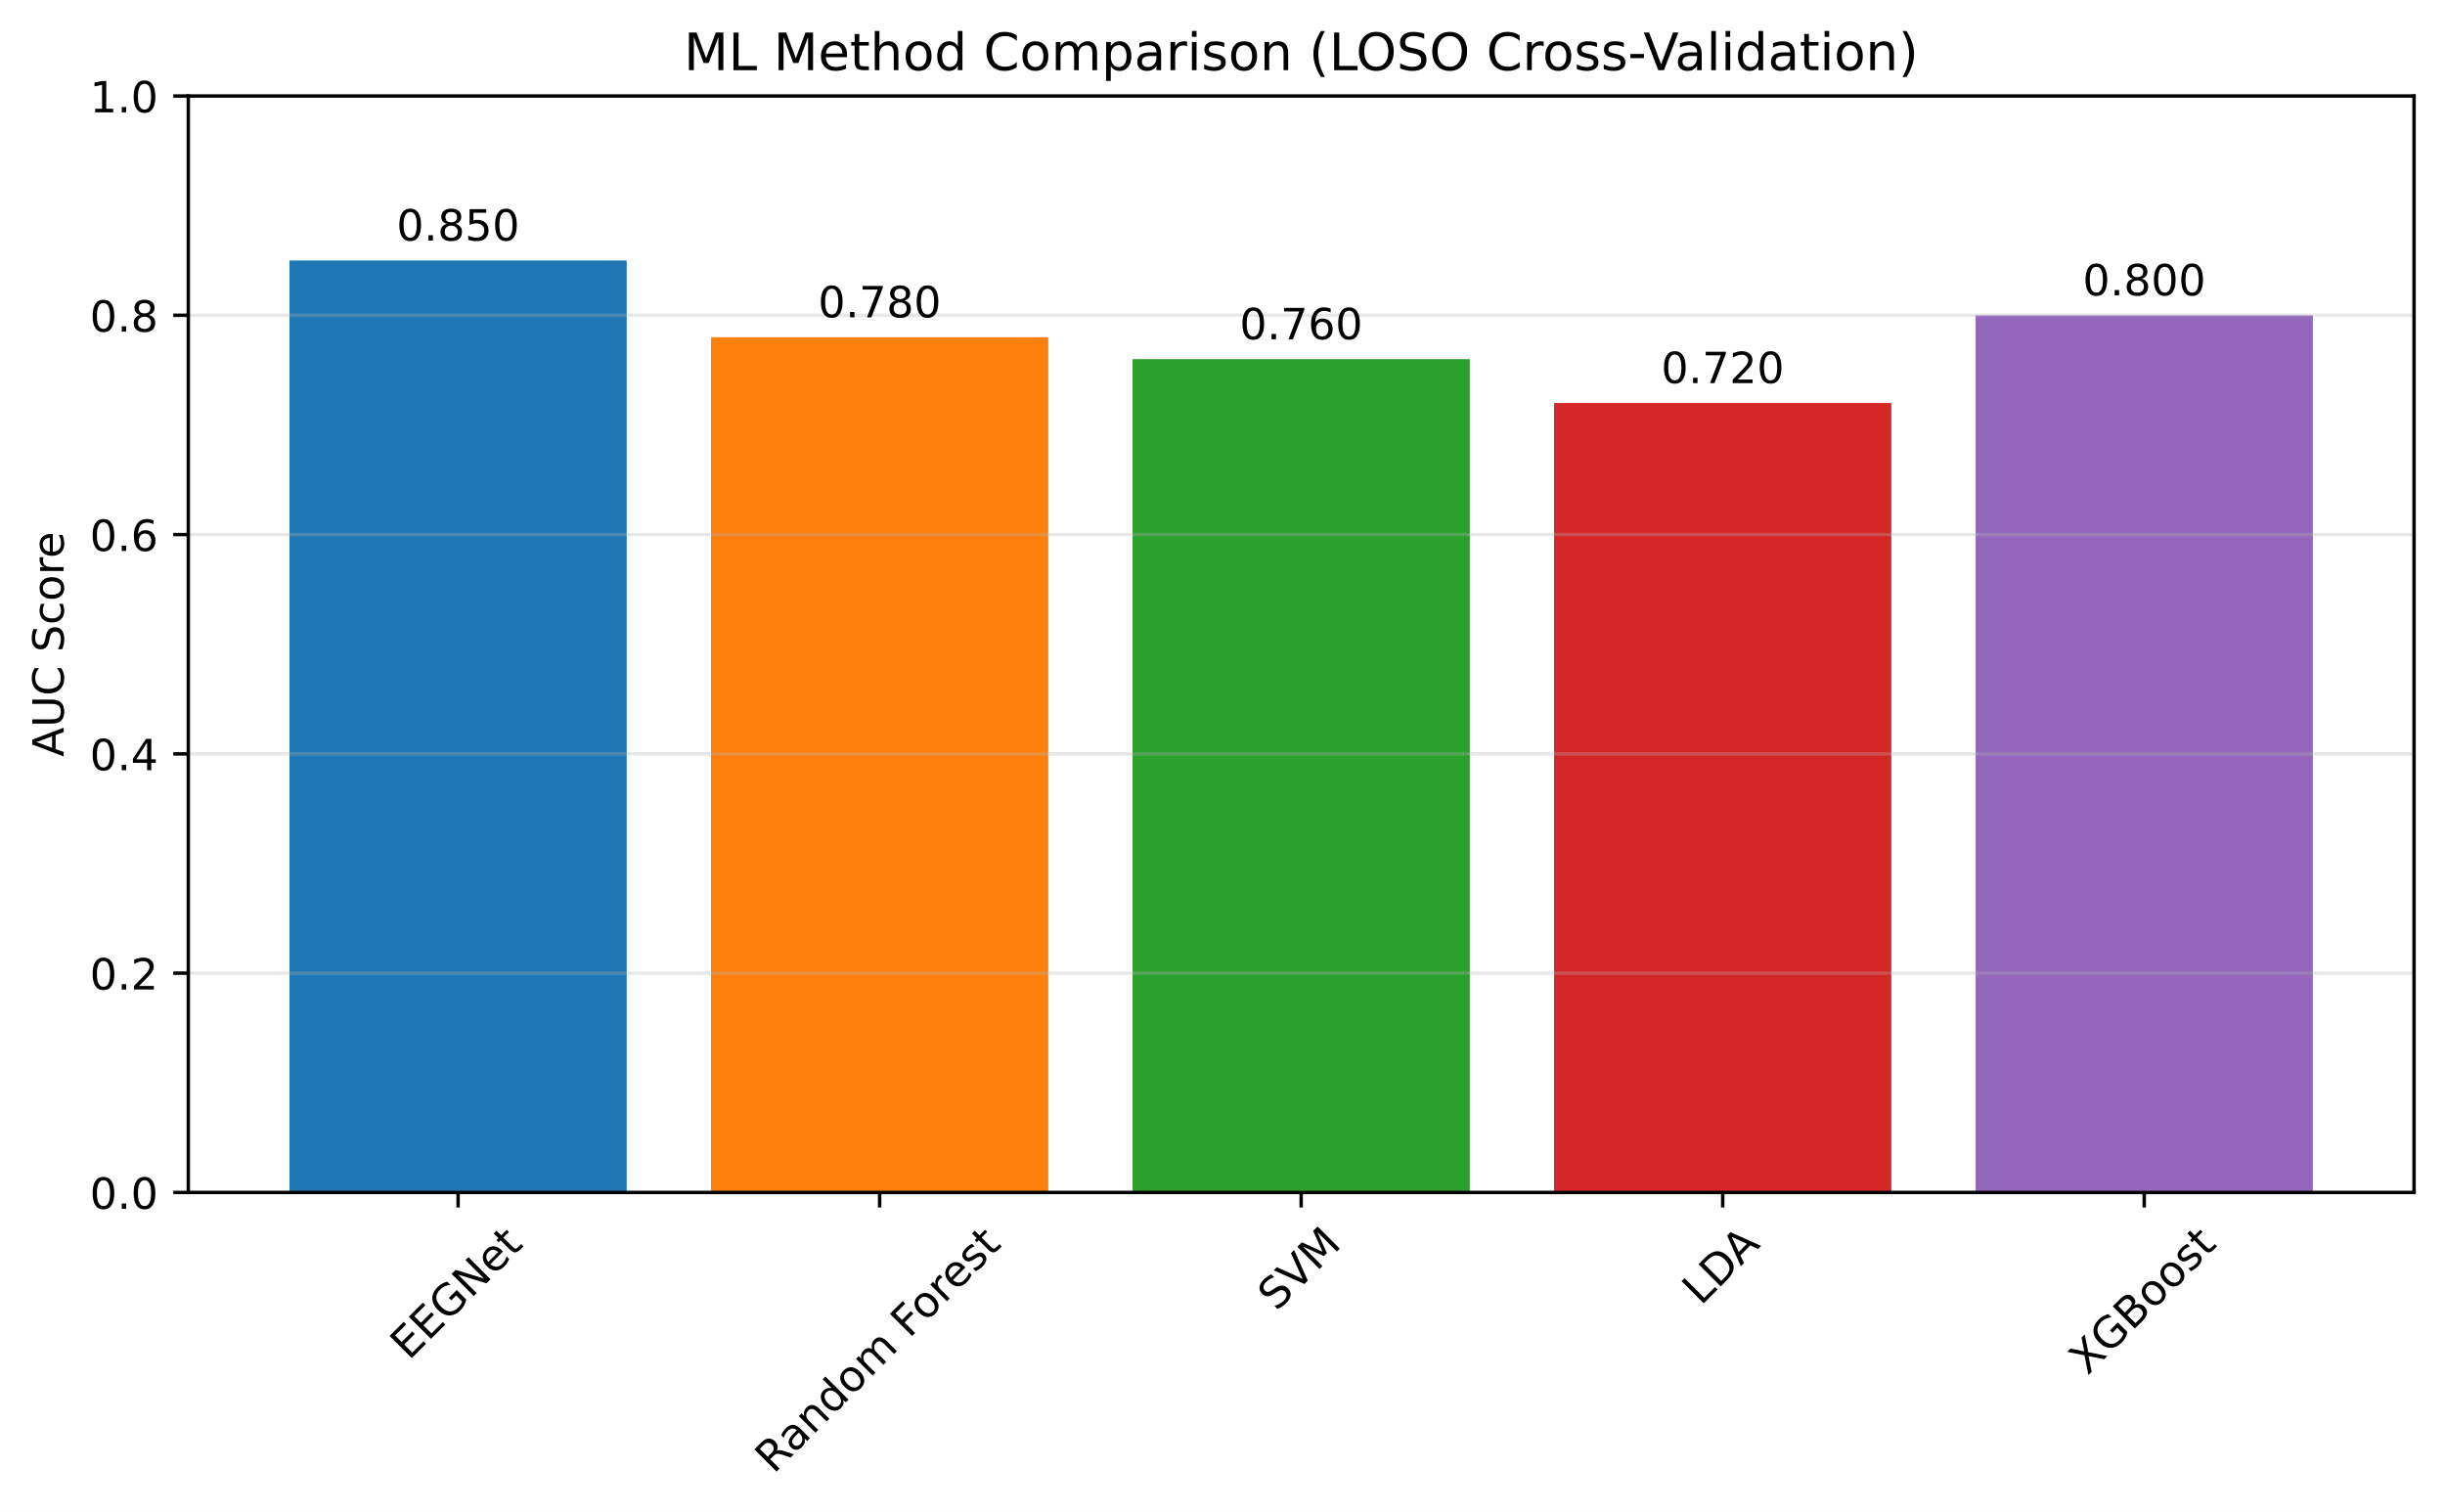
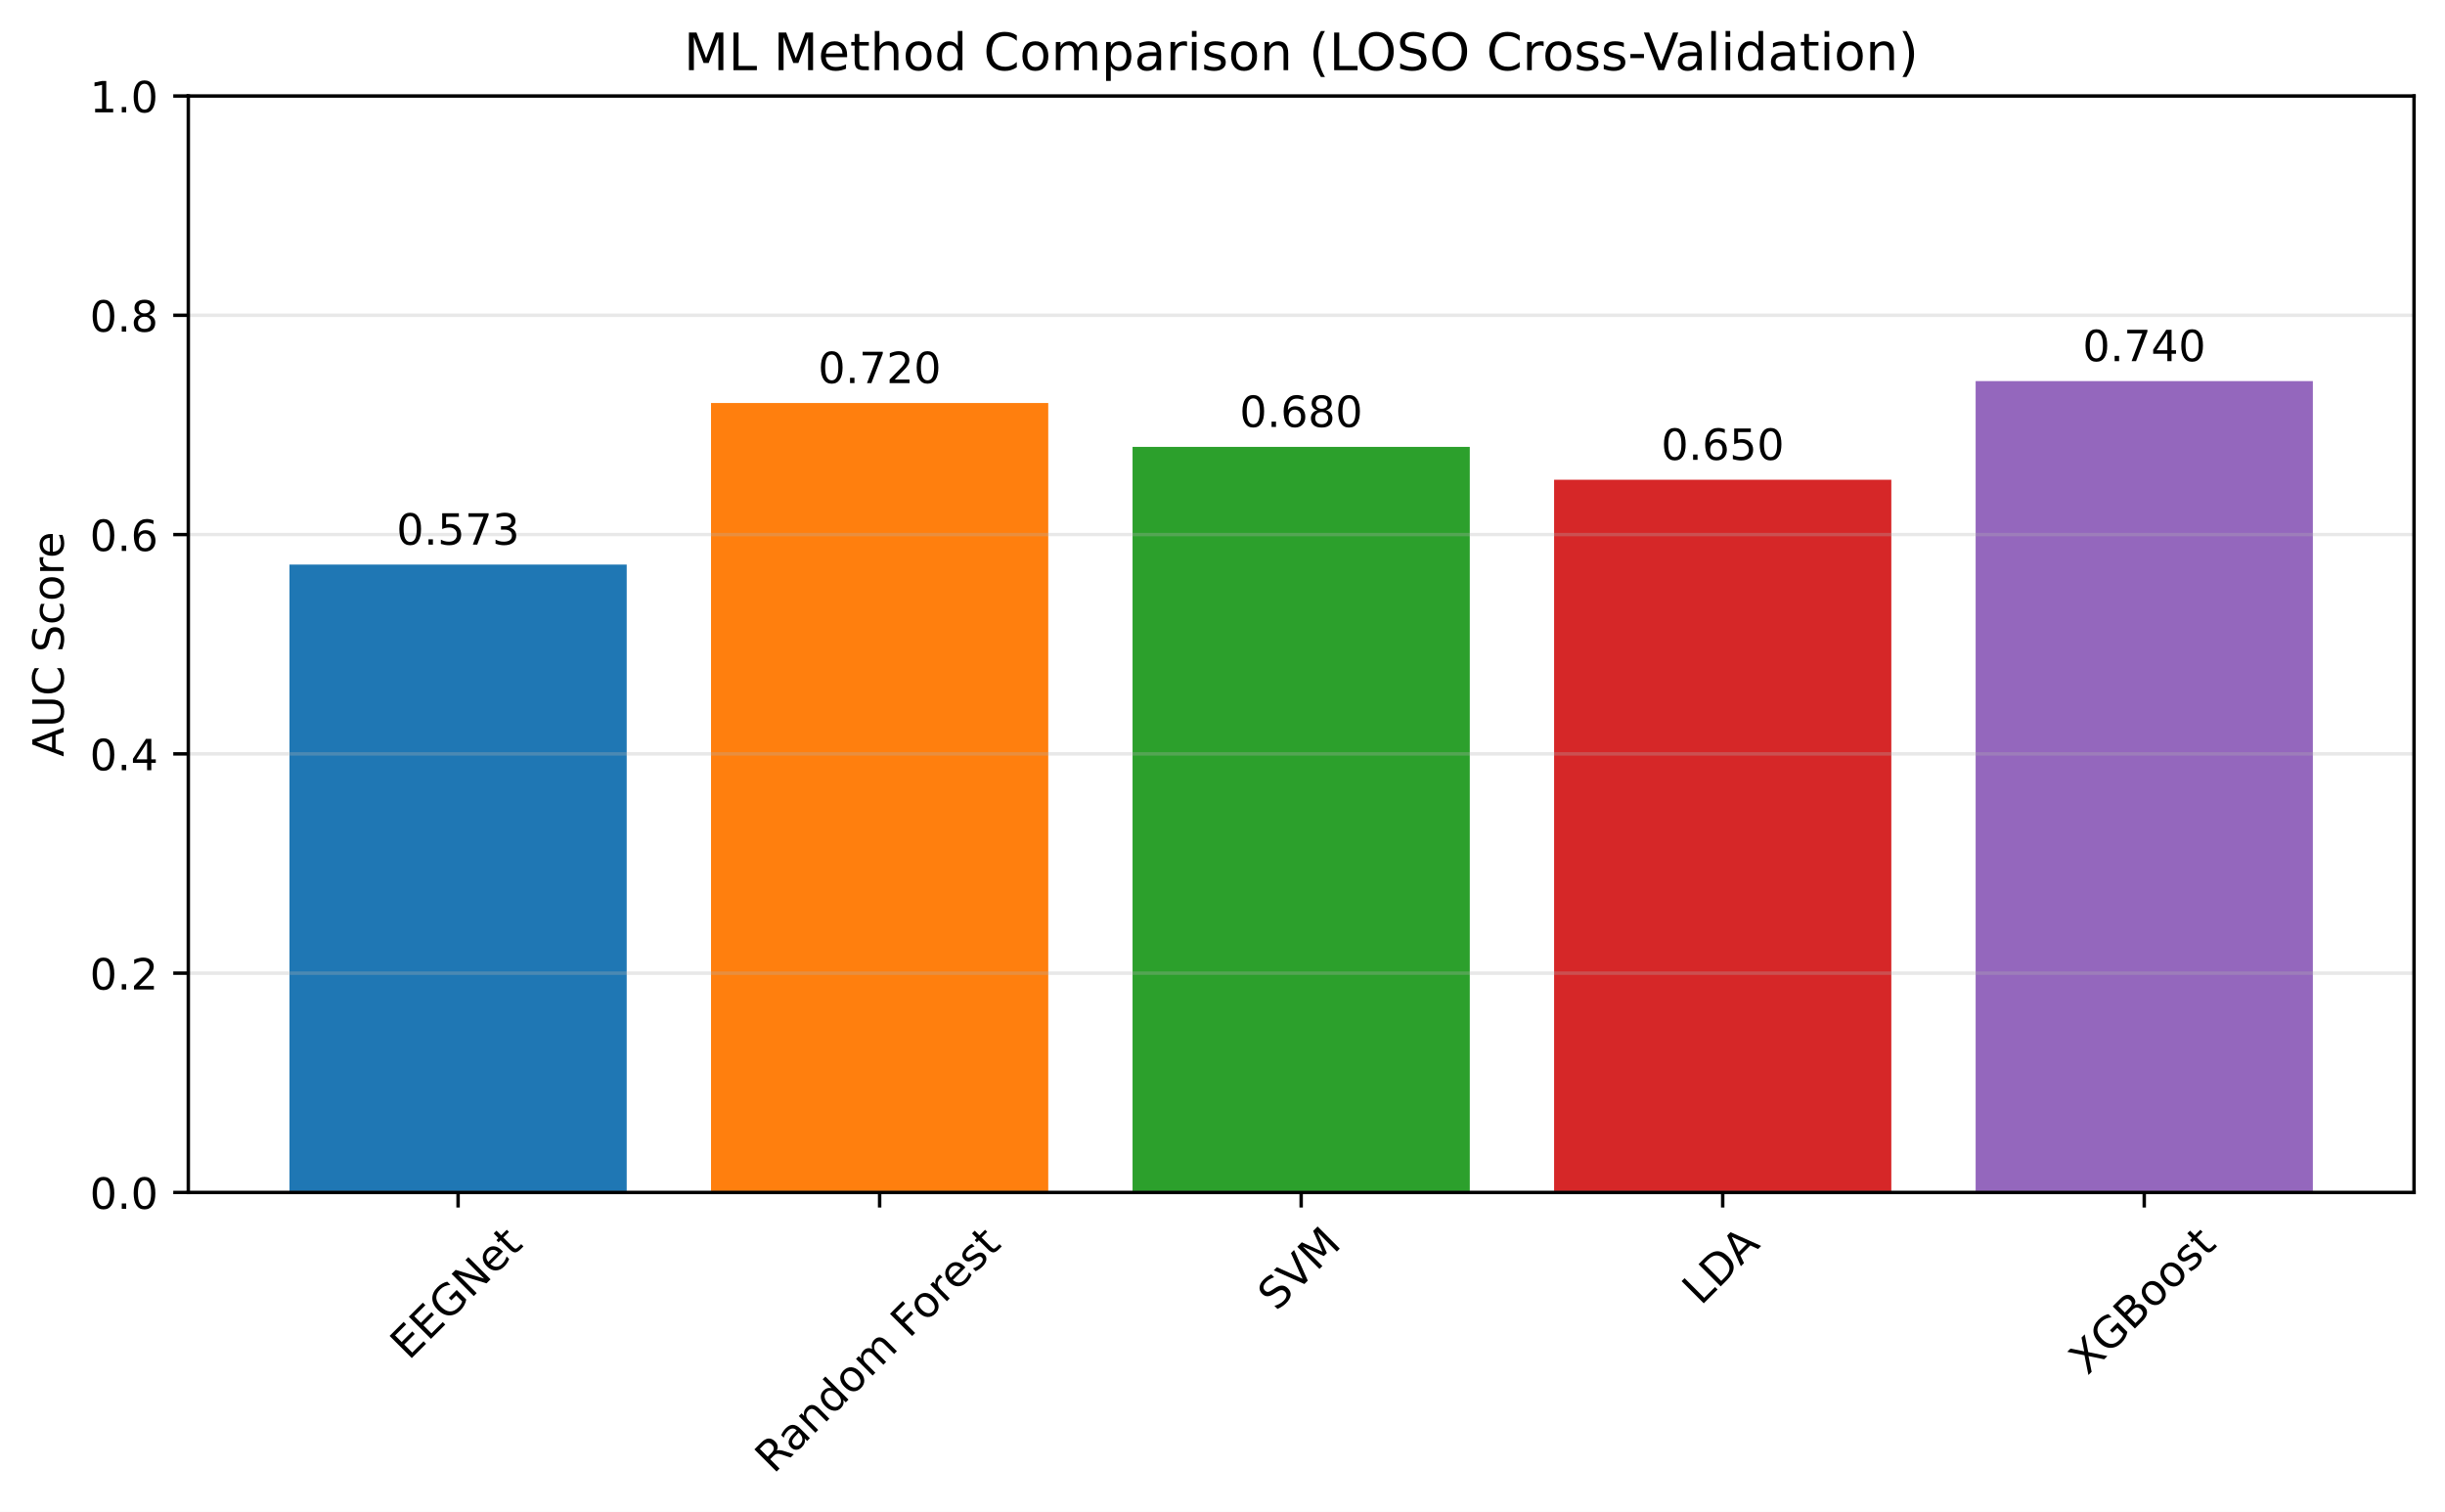
<svg xmlns="http://www.w3.org/2000/svg" xmlns:xlink="http://www.w3.org/1999/xlink" width="568.461pt" height="351.498pt" viewBox="0 0 568.461 351.498" version="1.1">
  <defs>
    <style type="text/css">*{stroke-linejoin: round; stroke-linecap: butt}</style>
  </defs>
  <g id="figure_1">
    <g id="patch_1">
      <path d="M 0 351.498  L 568.461 351.498  L 568.461 0  L 0 0  z " style="fill: #ffffff" />
    </g>
    <g id="axes_1">
      <g id="patch_2">
        <path d="M 43.781 277.244  L 561.261 277.244  L 561.261 22.318  L 43.781 22.318  z " style="fill: #ffffff" />
      </g>
      <g id="patch_3">
-         <path d="M 67.303 277.244  L 145.709 277.244  L 145.709 60.557  L 67.303 60.557  z " clip-path="url(#p7e9775c32f)" style="fill: #1f77b4" />
+         <path d="M 67.303 277.244  L 145.709 277.244  L 145.709 131.257  L 67.303 131.257  z " clip-path="url(#peb3ab417ba)" style="fill: #1f77b4" />
      </g>
      <g id="patch_4">
-         <path d="M 165.311 277.244  L 243.717 277.244  L 243.717 78.402  L 165.311 78.402  z " clip-path="url(#p7e9775c32f)" style="fill: #ff7f0e" />
+         <path d="M 165.311 277.244  L 243.717 277.244  L 243.717 93.697  L 165.311 93.697  z " clip-path="url(#peb3ab417ba)" style="fill: #ff7f0e" />
      </g>
      <g id="patch_5">
-         <path d="M 263.318 277.244  L 341.724 277.244  L 341.724 83.5  L 263.318 83.5  z " clip-path="url(#p7e9775c32f)" style="fill: #2ca02c" />
+         <path d="M 263.318 277.244  L 341.724 277.244  L 341.724 103.894  L 263.318 103.894  z " clip-path="url(#peb3ab417ba)" style="fill: #2ca02c" />
      </g>
      <g id="patch_6">
-         <path d="M 361.326 277.244  L 439.732 277.244  L 439.732 93.697  L 361.326 93.697  z " clip-path="url(#p7e9775c32f)" style="fill: #d62728" />
+         <path d="M 361.326 277.244  L 439.732 277.244  L 439.732 111.542  L 361.326 111.542  z " clip-path="url(#peb3ab417ba)" style="fill: #d62728" />
      </g>
      <g id="patch_7">
-         <path d="M 459.333 277.244  L 537.739 277.244  L 537.739 73.303  L 459.333 73.303  z " clip-path="url(#p7e9775c32f)" style="fill: #9467bd" />
+         <path d="M 459.333 277.244  L 537.739 277.244  L 537.739 88.599  L 459.333 88.599  z " clip-path="url(#peb3ab417ba)" style="fill: #9467bd" />
      </g>
      <g id="matplotlib.axis_1">
        <g id="xtick_1">
          <g id="line2d_1">
            <defs>
-               <path id="m9a5a3163fc" d="M 0 0  L 0 3.5  " style="stroke: #000000; stroke-width: 0.8" />
+               <path id="m165cc522bc" d="M 0 0  L 0 3.5  " style="stroke: #000000; stroke-width: 0.8" />
            </defs>
            <g>
-               <use xlink:href="#m9a5a3163fc" x="106.506" y="277.244" style="stroke: #000000; stroke-width: 0.8" />
+               <use xlink:href="#m165cc522bc" x="106.506" y="277.244" style="stroke: #000000; stroke-width: 0.8" />
            </g>
          </g>
          <g id="text_1">
            <g transform="translate(95.04323 316.4451) rotate(-45) scale(0.1 -0.1)">
              <defs>
                <path id="DejaVuSans-45" d="M 628 4666  L 3578 4666  L 3578 4134  L 1259 4134  L 1259 2753  L 3481 2753  L 3481 2222  L 1259 2222  L 1259 531  L 3634 531  L 3634 0  L 628 0  L 628 4666  z " transform="scale(0.015625)" />
                <path id="DejaVuSans-47" d="M 3809 666  L 3809 1919  L 2778 1919  L 2778 2438  L 4434 2438  L 4434 434  Q 4069 175 3628 42  Q 3188 -91 2688 -91  Q 1594 -91 976 548  Q 359 1188 359 2328  Q 359 3472 976 4111  Q 1594 4750 2688 4750  Q 3144 4750 3555 4637  Q 3966 4525 4313 4306  L 4313 3634  Q 3963 3931 3569 4081  Q 3175 4231 2741 4231  Q 1884 4231 1454 3753  Q 1025 3275 1025 2328  Q 1025 1384 1454 906  Q 1884 428 2741 428  Q 3075 428 3337 486  Q 3600 544 3809 666  z " transform="scale(0.015625)" />
                <path id="DejaVuSans-4e" d="M 628 4666  L 1478 4666  L 3547 763  L 3547 4666  L 4159 4666  L 4159 0  L 3309 0  L 1241 3903  L 1241 0  L 628 0  L 628 4666  z " transform="scale(0.015625)" />
                <path id="DejaVuSans-65" d="M 3597 1894  L 3597 1613  L 953 1613  Q 991 1019 1311 708  Q 1631 397 2203 397  Q 2534 397 2845 478  Q 3156 559 3463 722  L 3463 178  Q 3153 47 2828 -22  Q 2503 -91 2169 -91  Q 1331 -91 842 396  Q 353 884 353 1716  Q 353 2575 817 3079  Q 1281 3584 2069 3584  Q 2775 3584 3186 3129  Q 3597 2675 3597 1894  z M 3022 2063  Q 3016 2534 2758 2815  Q 2500 3097 2075 3097  Q 1594 3097 1305 2825  Q 1016 2553 972 2059  L 3022 2063  z " transform="scale(0.015625)" />
                <path id="DejaVuSans-74" d="M 1172 4494  L 1172 3500  L 2356 3500  L 2356 3053  L 1172 3053  L 1172 1153  Q 1172 725 1289 603  Q 1406 481 1766 481  L 2356 481  L 2356 0  L 1766 0  Q 1100 0 847 248  Q 594 497 594 1153  L 594 3053  L 172 3053  L 172 3500  L 594 3500  L 594 4494  L 1172 4494  z " transform="scale(0.015625)" />
              </defs>
              <use xlink:href="#DejaVuSans-45" />
              <use xlink:href="#DejaVuSans-45" transform="translate(63.18359 0)" />
              <use xlink:href="#DejaVuSans-47" transform="translate(126.3672 0)" />
              <use xlink:href="#DejaVuSans-4e" transform="translate(203.8574 0)" />
              <use xlink:href="#DejaVuSans-65" transform="translate(278.6621 0)" />
              <use xlink:href="#DejaVuSans-74" transform="translate(340.1855 0)" />
            </g>
          </g>
        </g>
        <g id="xtick_2">
          <g id="line2d_2">
            <g>
-               <use xlink:href="#m9a5a3163fc" x="204.514" y="277.244" style="stroke: #000000; stroke-width: 0.8" />
+               <use xlink:href="#m165cc522bc" x="204.514" y="277.244" style="stroke: #000000; stroke-width: 0.8" />
            </g>
          </g>
          <g id="text_2">
            <g transform="translate(179.8594 342.8279) rotate(-45) scale(0.1 -0.1)">
              <defs>
                <path id="DejaVuSans-52" d="M 2841 2188  Q 3044 2119 3236 1894  Q 3428 1669 3622 1275  L 4263 0  L 3584 0  L 2988 1197  Q 2756 1666 2539 1819  Q 2322 1972 1947 1972  L 1259 1972  L 1259 0  L 628 0  L 628 4666  L 2053 4666  Q 2853 4666 3247 4331  Q 3641 3997 3641 3322  Q 3641 2881 3436 2590  Q 3231 2300 2841 2188  z M 1259 4147  L 1259 2491  L 2053 2491  Q 2509 2491 2742 2702  Q 2975 2913 2975 3322  Q 2975 3731 2742 3939  Q 2509 4147 2053 4147  L 1259 4147  z " transform="scale(0.015625)" />
                <path id="DejaVuSans-61" d="M 2194 1759  Q 1497 1759 1228 1600  Q 959 1441 959 1056  Q 959 750 1161 570  Q 1363 391 1709 391  Q 2188 391 2477 730  Q 2766 1069 2766 1631  L 2766 1759  L 2194 1759  z M 3341 1997  L 3341 0  L 2766 0  L 2766 531  Q 2569 213 2275 61  Q 1981 -91 1556 -91  Q 1019 -91 701 211  Q 384 513 384 1019  Q 384 1609 779 1909  Q 1175 2209 1959 2209  L 2766 2209  L 2766 2266  Q 2766 2663 2505 2880  Q 2244 3097 1772 3097  Q 1472 3097 1187 3025  Q 903 2953 641 2809  L 641 3341  Q 956 3463 1253 3523  Q 1550 3584 1831 3584  Q 2591 3584 2966 3190  Q 3341 2797 3341 1997  z " transform="scale(0.015625)" />
                <path id="DejaVuSans-6e" d="M 3513 2113  L 3513 0  L 2938 0  L 2938 2094  Q 2938 2591 2744 2837  Q 2550 3084 2163 3084  Q 1697 3084 1428 2787  Q 1159 2491 1159 1978  L 1159 0  L 581 0  L 581 3500  L 1159 3500  L 1159 2956  Q 1366 3272 1645 3428  Q 1925 3584 2291 3584  Q 2894 3584 3203 3211  Q 3513 2838 3513 2113  z " transform="scale(0.015625)" />
                <path id="DejaVuSans-64" d="M 2906 2969  L 2906 4863  L 3481 4863  L 3481 0  L 2906 0  L 2906 525  Q 2725 213 2448 61  Q 2172 -91 1784 -91  Q 1150 -91 751 415  Q 353 922 353 1747  Q 353 2572 751 3078  Q 1150 3584 1784 3584  Q 2172 3584 2448 3432  Q 2725 3281 2906 2969  z M 947 1747  Q 947 1113 1208 752  Q 1469 391 1925 391  Q 2381 391 2643 752  Q 2906 1113 2906 1747  Q 2906 2381 2643 2742  Q 2381 3103 1925 3103  Q 1469 3103 1208 2742  Q 947 2381 947 1747  z " transform="scale(0.015625)" />
                <path id="DejaVuSans-6f" d="M 1959 3097  Q 1497 3097 1228 2736  Q 959 2375 959 1747  Q 959 1119 1226 758  Q 1494 397 1959 397  Q 2419 397 2687 759  Q 2956 1122 2956 1747  Q 2956 2369 2687 2733  Q 2419 3097 1959 3097  z M 1959 3584  Q 2709 3584 3137 3096  Q 3566 2609 3566 1747  Q 3566 888 3137 398  Q 2709 -91 1959 -91  Q 1206 -91 779 398  Q 353 888 353 1747  Q 353 2609 779 3096  Q 1206 3584 1959 3584  z " transform="scale(0.015625)" />
                <path id="DejaVuSans-6d" d="M 3328 2828  Q 3544 3216 3844 3400  Q 4144 3584 4550 3584  Q 5097 3584 5394 3201  Q 5691 2819 5691 2113  L 5691 0  L 5113 0  L 5113 2094  Q 5113 2597 4934 2840  Q 4756 3084 4391 3084  Q 3944 3084 3684 2787  Q 3425 2491 3425 1978  L 3425 0  L 2847 0  L 2847 2094  Q 2847 2600 2669 2842  Q 2491 3084 2119 3084  Q 1678 3084 1418 2786  Q 1159 2488 1159 1978  L 1159 0  L 581 0  L 581 3500  L 1159 3500  L 1159 2956  Q 1356 3278 1631 3431  Q 1906 3584 2284 3584  Q 2666 3584 2933 3390  Q 3200 3197 3328 2828  z " transform="scale(0.015625)" />
                <path id="DejaVuSans-20" transform="scale(0.015625)" />
                <path id="DejaVuSans-46" d="M 628 4666  L 3309 4666  L 3309 4134  L 1259 4134  L 1259 2759  L 3109 2759  L 3109 2228  L 1259 2228  L 1259 0  L 628 0  L 628 4666  z " transform="scale(0.015625)" />
                <path id="DejaVuSans-72" d="M 2631 2963  Q 2534 3019 2420 3045  Q 2306 3072 2169 3072  Q 1681 3072 1420 2755  Q 1159 2438 1159 1844  L 1159 0  L 581 0  L 581 3500  L 1159 3500  L 1159 2956  Q 1341 3275 1631 3429  Q 1922 3584 2338 3584  Q 2397 3584 2469 3576  Q 2541 3569 2628 3553  L 2631 2963  z " transform="scale(0.015625)" />
                <path id="DejaVuSans-73" d="M 2834 3397  L 2834 2853  Q 2591 2978 2328 3040  Q 2066 3103 1784 3103  Q 1356 3103 1142 2972  Q 928 2841 928 2578  Q 928 2378 1081 2264  Q 1234 2150 1697 2047  L 1894 2003  Q 2506 1872 2764 1633  Q 3022 1394 3022 966  Q 3022 478 2636 193  Q 2250 -91 1575 -91  Q 1294 -91 989 -36  Q 684 19 347 128  L 347 722  Q 666 556 975 473  Q 1284 391 1588 391  Q 1994 391 2212 530  Q 2431 669 2431 922  Q 2431 1156 2273 1281  Q 2116 1406 1581 1522  L 1381 1569  Q 847 1681 609 1914  Q 372 2147 372 2553  Q 372 3047 722 3315  Q 1072 3584 1716 3584  Q 2034 3584 2315 3537  Q 2597 3491 2834 3397  z " transform="scale(0.015625)" />
              </defs>
              <use xlink:href="#DejaVuSans-52" />
              <use xlink:href="#DejaVuSans-61" transform="translate(67.23242 0)" />
              <use xlink:href="#DejaVuSans-6e" transform="translate(128.5117 0)" />
              <use xlink:href="#DejaVuSans-64" transform="translate(191.8906 0)" />
              <use xlink:href="#DejaVuSans-6f" transform="translate(255.3672 0)" />
              <use xlink:href="#DejaVuSans-6d" transform="translate(316.5488 0)" />
              <use xlink:href="#DejaVuSans-20" transform="translate(413.9609 0)" />
              <use xlink:href="#DejaVuSans-46" transform="translate(445.748 0)" />
              <use xlink:href="#DejaVuSans-6f" transform="translate(499.6426 0)" />
              <use xlink:href="#DejaVuSans-72" transform="translate(560.8242 0)" />
              <use xlink:href="#DejaVuSans-65" transform="translate(599.6875 0)" />
              <use xlink:href="#DejaVuSans-73" transform="translate(661.2109 0)" />
              <use xlink:href="#DejaVuSans-74" transform="translate(713.3105 0)" />
            </g>
          </g>
        </g>
        <g id="xtick_3">
          <g id="line2d_3">
            <g>
-               <use xlink:href="#m9a5a3163fc" x="302.521" y="277.244" style="stroke: #000000; stroke-width: 0.8" />
+               <use xlink:href="#m165cc522bc" x="302.521" y="277.244" style="stroke: #000000; stroke-width: 0.8" />
            </g>
          </g>
          <g id="text_3">
            <g transform="translate(296.7589 305.0441) rotate(-45) scale(0.1 -0.1)">
              <defs>
                <path id="DejaVuSans-53" d="M 3425 4513  L 3425 3897  Q 3066 4069 2747 4153  Q 2428 4238 2131 4238  Q 1616 4238 1336 4038  Q 1056 3838 1056 3469  Q 1056 3159 1242 3001  Q 1428 2844 1947 2747  L 2328 2669  Q 3034 2534 3370 2195  Q 3706 1856 3706 1288  Q 3706 609 3251 259  Q 2797 -91 1919 -91  Q 1588 -91 1214 -16  Q 841 59 441 206  L 441 856  Q 825 641 1194 531  Q 1563 422 1919 422  Q 2459 422 2753 634  Q 3047 847 3047 1241  Q 3047 1584 2836 1778  Q 2625 1972 2144 2069  L 1759 2144  Q 1053 2284 737 2584  Q 422 2884 422 3419  Q 422 4038 858 4394  Q 1294 4750 2059 4750  Q 2388 4750 2728 4690  Q 3069 4631 3425 4513  z " transform="scale(0.015625)" />
                <path id="DejaVuSans-56" d="M 1831 0  L 50 4666  L 709 4666  L 2188 738  L 3669 4666  L 4325 4666  L 2547 0  L 1831 0  z " transform="scale(0.015625)" />
                <path id="DejaVuSans-4d" d="M 628 4666  L 1569 4666  L 2759 1491  L 3956 4666  L 4897 4666  L 4897 0  L 4281 0  L 4281 4097  L 3078 897  L 2444 897  L 1241 4097  L 1241 0  L 628 0  L 628 4666  z " transform="scale(0.015625)" />
              </defs>
              <use xlink:href="#DejaVuSans-53" />
              <use xlink:href="#DejaVuSans-56" transform="translate(63.47656 0)" />
              <use xlink:href="#DejaVuSans-4d" transform="translate(131.8848 0)" />
            </g>
          </g>
        </g>
        <g id="xtick_4">
          <g id="line2d_4">
            <g>
-               <use xlink:href="#m9a5a3163fc" x="400.529" y="277.244" style="stroke: #000000; stroke-width: 0.8" />
+               <use xlink:href="#m165cc522bc" x="400.529" y="277.244" style="stroke: #000000; stroke-width: 0.8" />
            </g>
          </g>
          <g id="text_4">
            <g transform="translate(395.431 303.715) rotate(-45) scale(0.1 -0.1)">
              <defs>
                <path id="DejaVuSans-4c" d="M 628 4666  L 1259 4666  L 1259 531  L 3531 531  L 3531 0  L 628 0  L 628 4666  z " transform="scale(0.015625)" />
                <path id="DejaVuSans-44" d="M 1259 4147  L 1259 519  L 2022 519  Q 2988 519 3436 956  Q 3884 1394 3884 2338  Q 3884 3275 3436 3711  Q 2988 4147 2022 4147  L 1259 4147  z M 628 4666  L 1925 4666  Q 3281 4666 3915 4102  Q 4550 3538 4550 2338  Q 4550 1131 3912 565  Q 3275 0 1925 0  L 628 0  L 628 4666  z " transform="scale(0.015625)" />
                <path id="DejaVuSans-41" d="M 2188 4044  L 1331 1722  L 3047 1722  L 2188 4044  z M 1831 4666  L 2547 4666  L 4325 0  L 3669 0  L 3244 1197  L 1141 1197  L 716 0  L 50 0  L 1831 4666  z " transform="scale(0.015625)" />
              </defs>
              <use xlink:href="#DejaVuSans-4c" />
              <use xlink:href="#DejaVuSans-44" transform="translate(55.71289 0)" />
              <use xlink:href="#DejaVuSans-41" transform="translate(130.9648 0)" />
            </g>
          </g>
        </g>
        <g id="xtick_5">
          <g id="line2d_5">
            <g>
-               <use xlink:href="#m9a5a3163fc" x="498.536" y="277.244" style="stroke: #000000; stroke-width: 0.8" />
+               <use xlink:href="#m165cc522bc" x="498.536" y="277.244" style="stroke: #000000; stroke-width: 0.8" />
            </g>
          </g>
          <g id="text_5">
            <g transform="translate(485.3461 319.9) rotate(-45) scale(0.1 -0.1)">
              <defs>
                <path id="DejaVuSans-58" d="M 403 4666  L 1081 4666  L 2241 2931  L 3406 4666  L 4084 4666  L 2584 2425  L 4184 0  L 3506 0  L 2194 1984  L 872 0  L 191 0  L 1856 2491  L 403 4666  z " transform="scale(0.015625)" />
                <path id="DejaVuSans-42" d="M 1259 2228  L 1259 519  L 2272 519  Q 2781 519 3026 730  Q 3272 941 3272 1375  Q 3272 1813 3026 2020  Q 2781 2228 2272 2228  L 1259 2228  z M 1259 4147  L 1259 2741  L 2194 2741  Q 2656 2741 2882 2914  Q 3109 3088 3109 3444  Q 3109 3797 2882 3972  Q 2656 4147 2194 4147  L 1259 4147  z M 628 4666  L 2241 4666  Q 2963 4666 3353 4366  Q 3744 4066 3744 3513  Q 3744 3084 3544 2831  Q 3344 2578 2956 2516  Q 3422 2416 3680 2098  Q 3938 1781 3938 1306  Q 3938 681 3513 340  Q 3088 0 2303 0  L 628 0  L 628 4666  z " transform="scale(0.015625)" />
              </defs>
              <use xlink:href="#DejaVuSans-58" />
              <use xlink:href="#DejaVuSans-47" transform="translate(68.50586 0)" />
              <use xlink:href="#DejaVuSans-42" transform="translate(145.9961 0)" />
              <use xlink:href="#DejaVuSans-6f" transform="translate(214.5996 0)" />
              <use xlink:href="#DejaVuSans-6f" transform="translate(275.7812 0)" />
              <use xlink:href="#DejaVuSans-73" transform="translate(336.9629 0)" />
              <use xlink:href="#DejaVuSans-74" transform="translate(389.0625 0)" />
            </g>
          </g>
        </g>
      </g>
      <g id="matplotlib.axis_2">
        <g id="ytick_1">
          <g id="line2d_6">
-             <path d="M 43.781 277.244  L 561.261 277.244  " clip-path="url(#p7e9775c32f)" style="fill: none; stroke: #b0b0b0; stroke-opacity: 0.3; stroke-width: 0.8; stroke-linecap: square" />
+             <path d="M 43.781 277.244  L 561.261 277.244  " clip-path="url(#peb3ab417ba)" style="fill: none; stroke: #b0b0b0; stroke-opacity: 0.3; stroke-width: 0.8; stroke-linecap: square" />
          </g>
          <g id="line2d_7">
            <defs>
-               <path id="mf007da0ee7" d="M 0 0  L -3.5 0  " style="stroke: #000000; stroke-width: 0.8" />
+               <path id="mc48f71a32a" d="M 0 0  L -3.5 0  " style="stroke: #000000; stroke-width: 0.8" />
            </defs>
            <g>
-               <use xlink:href="#mf007da0ee7" x="43.781" y="277.244" style="stroke: #000000; stroke-width: 0.8" />
+               <use xlink:href="#mc48f71a32a" x="43.781" y="277.244" style="stroke: #000000; stroke-width: 0.8" />
            </g>
          </g>
          <g id="text_6">
            <g transform="translate(20.87813 281.0434) scale(0.1 -0.1)">
              <defs>
                <path id="DejaVuSans-30" d="M 2034 4250  Q 1547 4250 1301 3770  Q 1056 3291 1056 2328  Q 1056 1369 1301 889  Q 1547 409 2034 409  Q 2525 409 2770 889  Q 3016 1369 3016 2328  Q 3016 3291 2770 3770  Q 2525 4250 2034 4250  z M 2034 4750  Q 2819 4750 3233 4129  Q 3647 3509 3647 2328  Q 3647 1150 3233 529  Q 2819 -91 2034 -91  Q 1250 -91 836 529  Q 422 1150 422 2328  Q 422 3509 836 4129  Q 1250 4750 2034 4750  z " transform="scale(0.015625)" />
                <path id="DejaVuSans-2e" d="M 684 794  L 1344 794  L 1344 0  L 684 0  L 684 794  z " transform="scale(0.015625)" />
              </defs>
              <use xlink:href="#DejaVuSans-30" />
              <use xlink:href="#DejaVuSans-2e" transform="translate(63.62305 0)" />
              <use xlink:href="#DejaVuSans-30" transform="translate(95.41016 0)" />
            </g>
          </g>
        </g>
        <g id="ytick_2">
          <g id="line2d_8">
-             <path d="M 43.781 226.259  L 561.261 226.259  " clip-path="url(#p7e9775c32f)" style="fill: none; stroke: #b0b0b0; stroke-opacity: 0.3; stroke-width: 0.8; stroke-linecap: square" />
+             <path d="M 43.781 226.259  L 561.261 226.259  " clip-path="url(#peb3ab417ba)" style="fill: none; stroke: #b0b0b0; stroke-opacity: 0.3; stroke-width: 0.8; stroke-linecap: square" />
          </g>
          <g id="line2d_9">
            <g>
-               <use xlink:href="#mf007da0ee7" x="43.781" y="226.259" style="stroke: #000000; stroke-width: 0.8" />
+               <use xlink:href="#mc48f71a32a" x="43.781" y="226.259" style="stroke: #000000; stroke-width: 0.8" />
            </g>
          </g>
          <g id="text_7">
            <g transform="translate(20.87813 230.0582) scale(0.1 -0.1)">
              <defs>
                <path id="DejaVuSans-32" d="M 1228 531  L 3431 531  L 3431 0  L 469 0  L 469 531  Q 828 903 1448 1529  Q 2069 2156 2228 2338  Q 2531 2678 2651 2914  Q 2772 3150 2772 3378  Q 2772 3750 2511 3984  Q 2250 4219 1831 4219  Q 1534 4219 1204 4116  Q 875 4013 500 3803  L 500 4441  Q 881 4594 1212 4672  Q 1544 4750 1819 4750  Q 2544 4750 2975 4387  Q 3406 4025 3406 3419  Q 3406 3131 3298 2873  Q 3191 2616 2906 2266  Q 2828 2175 2409 1742  Q 1991 1309 1228 531  z " transform="scale(0.015625)" />
              </defs>
              <use xlink:href="#DejaVuSans-30" />
              <use xlink:href="#DejaVuSans-2e" transform="translate(63.62305 0)" />
              <use xlink:href="#DejaVuSans-32" transform="translate(95.41016 0)" />
            </g>
          </g>
        </g>
        <g id="ytick_3">
          <g id="line2d_10">
-             <path d="M 43.781 175.274  L 561.261 175.274  " clip-path="url(#p7e9775c32f)" style="fill: none; stroke: #b0b0b0; stroke-opacity: 0.3; stroke-width: 0.8; stroke-linecap: square" />
+             <path d="M 43.781 175.274  L 561.261 175.274  " clip-path="url(#peb3ab417ba)" style="fill: none; stroke: #b0b0b0; stroke-opacity: 0.3; stroke-width: 0.8; stroke-linecap: square" />
          </g>
          <g id="line2d_11">
            <g>
-               <use xlink:href="#mf007da0ee7" x="43.781" y="175.274" style="stroke: #000000; stroke-width: 0.8" />
+               <use xlink:href="#mc48f71a32a" x="43.781" y="175.274" style="stroke: #000000; stroke-width: 0.8" />
            </g>
          </g>
          <g id="text_8">
            <g transform="translate(20.87813 179.0729) scale(0.1 -0.1)">
              <defs>
                <path id="DejaVuSans-34" d="M 2419 4116  L 825 1625  L 2419 1625  L 2419 4116  z M 2253 4666  L 3047 4666  L 3047 1625  L 3713 1625  L 3713 1100  L 3047 1100  L 3047 0  L 2419 0  L 2419 1100  L 313 1100  L 313 1709  L 2253 4666  z " transform="scale(0.015625)" />
              </defs>
              <use xlink:href="#DejaVuSans-30" />
              <use xlink:href="#DejaVuSans-2e" transform="translate(63.62305 0)" />
              <use xlink:href="#DejaVuSans-34" transform="translate(95.41016 0)" />
            </g>
          </g>
        </g>
        <g id="ytick_4">
          <g id="line2d_12">
-             <path d="M 43.781 124.289  L 561.261 124.289  " clip-path="url(#p7e9775c32f)" style="fill: none; stroke: #b0b0b0; stroke-opacity: 0.3; stroke-width: 0.8; stroke-linecap: square" />
+             <path d="M 43.781 124.289  L 561.261 124.289  " clip-path="url(#peb3ab417ba)" style="fill: none; stroke: #b0b0b0; stroke-opacity: 0.3; stroke-width: 0.8; stroke-linecap: square" />
          </g>
          <g id="line2d_13">
            <g>
-               <use xlink:href="#mf007da0ee7" x="43.781" y="124.289" style="stroke: #000000; stroke-width: 0.8" />
+               <use xlink:href="#mc48f71a32a" x="43.781" y="124.289" style="stroke: #000000; stroke-width: 0.8" />
            </g>
          </g>
          <g id="text_9">
            <g transform="translate(20.87813 128.0877) scale(0.1 -0.1)">
              <defs>
                <path id="DejaVuSans-36" d="M 2113 2584  Q 1688 2584 1439 2293  Q 1191 2003 1191 1497  Q 1191 994 1439 701  Q 1688 409 2113 409  Q 2538 409 2786 701  Q 3034 994 3034 1497  Q 3034 2003 2786 2293  Q 2538 2584 2113 2584  z M 3366 4563  L 3366 3988  Q 3128 4100 2886 4159  Q 2644 4219 2406 4219  Q 1781 4219 1451 3797  Q 1122 3375 1075 2522  Q 1259 2794 1537 2939  Q 1816 3084 2150 3084  Q 2853 3084 3261 2657  Q 3669 2231 3669 1497  Q 3669 778 3244 343  Q 2819 -91 2113 -91  Q 1303 -91 875 529  Q 447 1150 447 2328  Q 447 3434 972 4092  Q 1497 4750 2381 4750  Q 2619 4750 2861 4703  Q 3103 4656 3366 4563  z " transform="scale(0.015625)" />
              </defs>
              <use xlink:href="#DejaVuSans-30" />
              <use xlink:href="#DejaVuSans-2e" transform="translate(63.62305 0)" />
              <use xlink:href="#DejaVuSans-36" transform="translate(95.41016 0)" />
            </g>
          </g>
        </g>
        <g id="ytick_5">
          <g id="line2d_14">
-             <path d="M 43.781 73.303  L 561.261 73.303  " clip-path="url(#p7e9775c32f)" style="fill: none; stroke: #b0b0b0; stroke-opacity: 0.3; stroke-width: 0.8; stroke-linecap: square" />
+             <path d="M 43.781 73.303  L 561.261 73.303  " clip-path="url(#peb3ab417ba)" style="fill: none; stroke: #b0b0b0; stroke-opacity: 0.3; stroke-width: 0.8; stroke-linecap: square" />
          </g>
          <g id="line2d_15">
            <g>
-               <use xlink:href="#mf007da0ee7" x="43.781" y="73.303" style="stroke: #000000; stroke-width: 0.8" />
+               <use xlink:href="#mc48f71a32a" x="43.781" y="73.303" style="stroke: #000000; stroke-width: 0.8" />
            </g>
          </g>
          <g id="text_10">
            <g transform="translate(20.87813 77.10255) scale(0.1 -0.1)">
              <defs>
                <path id="DejaVuSans-38" d="M 2034 2216  Q 1584 2216 1326 1975  Q 1069 1734 1069 1313  Q 1069 891 1326 650  Q 1584 409 2034 409  Q 2484 409 2743 651  Q 3003 894 3003 1313  Q 3003 1734 2745 1975  Q 2488 2216 2034 2216  z M 1403 2484  Q 997 2584 770 2862  Q 544 3141 544 3541  Q 544 4100 942 4425  Q 1341 4750 2034 4750  Q 2731 4750 3128 4425  Q 3525 4100 3525 3541  Q 3525 3141 3298 2862  Q 3072 2584 2669 2484  Q 3125 2378 3379 2068  Q 3634 1759 3634 1313  Q 3634 634 3220 271  Q 2806 -91 2034 -91  Q 1263 -91 848 271  Q 434 634 434 1313  Q 434 1759 690 2068  Q 947 2378 1403 2484  z M 1172 3481  Q 1172 3119 1398 2916  Q 1625 2713 2034 2713  Q 2441 2713 2670 2916  Q 2900 3119 2900 3481  Q 2900 3844 2670 4047  Q 2441 4250 2034 4250  Q 1625 4250 1398 4047  Q 1172 3844 1172 3481  z " transform="scale(0.015625)" />
              </defs>
              <use xlink:href="#DejaVuSans-30" />
              <use xlink:href="#DejaVuSans-2e" transform="translate(63.62305 0)" />
              <use xlink:href="#DejaVuSans-38" transform="translate(95.41016 0)" />
            </g>
          </g>
        </g>
        <g id="ytick_6">
          <g id="line2d_16">
-             <path d="M 43.781 22.318  L 561.261 22.318  " clip-path="url(#p7e9775c32f)" style="fill: none; stroke: #b0b0b0; stroke-opacity: 0.3; stroke-width: 0.8; stroke-linecap: square" />
+             <path d="M 43.781 22.318  L 561.261 22.318  " clip-path="url(#peb3ab417ba)" style="fill: none; stroke: #b0b0b0; stroke-opacity: 0.3; stroke-width: 0.8; stroke-linecap: square" />
          </g>
          <g id="line2d_17">
            <g>
-               <use xlink:href="#mf007da0ee7" x="43.781" y="22.318" style="stroke: #000000; stroke-width: 0.8" />
+               <use xlink:href="#mc48f71a32a" x="43.781" y="22.318" style="stroke: #000000; stroke-width: 0.8" />
            </g>
          </g>
          <g id="text_11">
            <g transform="translate(20.87813 26.11734) scale(0.1 -0.1)">
              <defs>
                <path id="DejaVuSans-31" d="M 794 531  L 1825 531  L 1825 4091  L 703 3866  L 703 4441  L 1819 4666  L 2450 4666  L 2450 531  L 3481 531  L 3481 0  L 794 0  L 794 531  z " transform="scale(0.015625)" />
              </defs>
              <use xlink:href="#DejaVuSans-31" />
              <use xlink:href="#DejaVuSans-2e" transform="translate(63.62305 0)" />
              <use xlink:href="#DejaVuSans-30" transform="translate(95.41016 0)" />
            </g>
          </g>
        </g>
        <g id="text_12">
          <g transform="translate(14.79844 175.9436) rotate(-90) scale(0.1 -0.1)">
            <defs>
              <path id="DejaVuSans-55" d="M 556 4666  L 1191 4666  L 1191 1831  Q 1191 1081 1462 751  Q 1734 422 2344 422  Q 2950 422 3222 751  Q 3494 1081 3494 1831  L 3494 4666  L 4128 4666  L 4128 1753  Q 4128 841 3676 375  Q 3225 -91 2344 -91  Q 1459 -91 1007 375  Q 556 841 556 1753  L 556 4666  z " transform="scale(0.015625)" />
              <path id="DejaVuSans-43" d="M 4122 4306  L 4122 3641  Q 3803 3938 3442 4084  Q 3081 4231 2675 4231  Q 1875 4231 1450 3742  Q 1025 3253 1025 2328  Q 1025 1406 1450 917  Q 1875 428 2675 428  Q 3081 428 3442 575  Q 3803 722 4122 1019  L 4122 359  Q 3791 134 3420 21  Q 3050 -91 2638 -91  Q 1578 -91 968 557  Q 359 1206 359 2328  Q 359 3453 968 4101  Q 1578 4750 2638 4750  Q 3056 4750 3426 4639  Q 3797 4528 4122 4306  z " transform="scale(0.015625)" />
              <path id="DejaVuSans-63" d="M 3122 3366  L 3122 2828  Q 2878 2963 2633 3030  Q 2388 3097 2138 3097  Q 1578 3097 1268 2742  Q 959 2388 959 1747  Q 959 1106 1268 751  Q 1578 397 2138 397  Q 2388 397 2633 464  Q 2878 531 3122 666  L 3122 134  Q 2881 22 2623 -34  Q 2366 -91 2075 -91  Q 1284 -91 818 406  Q 353 903 353 1747  Q 353 2603 823 3093  Q 1294 3584 2113 3584  Q 2378 3584 2631 3529  Q 2884 3475 3122 3366  z " transform="scale(0.015625)" />
            </defs>
            <use xlink:href="#DejaVuSans-41" />
            <use xlink:href="#DejaVuSans-55" transform="translate(68.4082 0)" />
            <use xlink:href="#DejaVuSans-43" transform="translate(141.6016 0)" />
            <use xlink:href="#DejaVuSans-20" transform="translate(211.4258 0)" />
            <use xlink:href="#DejaVuSans-53" transform="translate(243.2129 0)" />
            <use xlink:href="#DejaVuSans-63" transform="translate(306.6895 0)" />
            <use xlink:href="#DejaVuSans-6f" transform="translate(361.6699 0)" />
            <use xlink:href="#DejaVuSans-72" transform="translate(422.8516 0)" />
            <use xlink:href="#DejaVuSans-65" transform="translate(461.7148 0)" />
          </g>
        </g>
      </g>
      <g id="patch_8">
        <path d="M 43.781 277.244  L 43.781 22.318  " style="fill: none; stroke: #000000; stroke-width: 0.8; stroke-linejoin: miter; stroke-linecap: square" />
      </g>
      <g id="patch_9">
        <path d="M 561.261 277.244  L 561.261 22.318  " style="fill: none; stroke: #000000; stroke-width: 0.8; stroke-linejoin: miter; stroke-linecap: square" />
      </g>
      <g id="patch_10">
        <path d="M 43.781 277.244  L 561.261 277.244  " style="fill: none; stroke: #000000; stroke-width: 0.8; stroke-linejoin: miter; stroke-linecap: square" />
      </g>
      <g id="patch_11">
        <path d="M 43.781 22.318  L 561.261 22.318  " style="fill: none; stroke: #000000; stroke-width: 0.8; stroke-linejoin: miter; stroke-linecap: square" />
      </g>
      <g id="text_13">
-         <g transform="translate(92.19204 55.92808) scale(0.1 -0.1)">
+         <g transform="translate(92.19204 126.6279) scale(0.1 -0.1)">
          <defs>
            <path id="DejaVuSans-35" d="M 691 4666  L 3169 4666  L 3169 4134  L 1269 4134  L 1269 2991  Q 1406 3038 1543 3061  Q 1681 3084 1819 3084  Q 2600 3084 3056 2656  Q 3513 2228 3513 1497  Q 3513 744 3044 326  Q 2575 -91 1722 -91  Q 1428 -91 1123 -41  Q 819 9 494 109  L 494 744  Q 775 591 1075 516  Q 1375 441 1709 441  Q 2250 441 2565 725  Q 2881 1009 2881 1497  Q 2881 1984 2565 2268  Q 2250 2553 1709 2553  Q 1456 2553 1204 2497  Q 953 2441 691 2322  L 691 4666  z " transform="scale(0.015625)" />
+             <path id="DejaVuSans-37" d="M 525 4666  L 3525 4666  L 3525 4397  L 1831 0  L 1172 0  L 2766 4134  L 525 4134  L 525 4666  z " transform="scale(0.015625)" />
+             <path id="DejaVuSans-33" d="M 2597 2516  Q 3050 2419 3304 2112  Q 3559 1806 3559 1356  Q 3559 666 3084 287  Q 2609 -91 1734 -91  Q 1441 -91 1130 -33  Q 819 25 488 141  L 488 750  Q 750 597 1062 519  Q 1375 441 1716 441  Q 2309 441 2620 675  Q 2931 909 2931 1356  Q 2931 1769 2642 2001  Q 2353 2234 1838 2234  L 1294 2234  L 1294 2753  L 1863 2753  Q 2328 2753 2575 2939  Q 2822 3125 2822 3475  Q 2822 3834 2567 4026  Q 2313 4219 1838 4219  Q 1578 4219 1281 4162  Q 984 4106 628 3988  L 628 4550  Q 988 4650 1302 4700  Q 1616 4750 1894 4750  Q 2613 4750 3031 4423  Q 3450 4097 3450 3541  Q 3450 3153 3228 2886  Q 3006 2619 2597 2516  z " transform="scale(0.015625)" />
          </defs>
          <use xlink:href="#DejaVuSans-30" />
          <use xlink:href="#DejaVuSans-2e" transform="translate(63.62305 0)" />
-           <use xlink:href="#DejaVuSans-38" transform="translate(95.41016 0)" />
-           <use xlink:href="#DejaVuSans-35" transform="translate(159.0332 0)" />
-           <use xlink:href="#DejaVuSans-30" transform="translate(222.6562 0)" />
+           <use xlink:href="#DejaVuSans-35" transform="translate(95.41016 0)" />
+           <use xlink:href="#DejaVuSans-37" transform="translate(159.0332 0)" />
+           <use xlink:href="#DejaVuSans-33" transform="translate(222.6562 0)" />
        </g>
      </g>
      <g id="text_14">
-         <g transform="translate(190.1996 73.7729) scale(0.1 -0.1)">
-           <defs>
-             <path id="DejaVuSans-37" d="M 525 4666  L 3525 4666  L 3525 4397  L 1831 0  L 1172 0  L 2766 4134  L 525 4134  L 525 4666  z " transform="scale(0.015625)" />
-           </defs>
-           <use xlink:href="#DejaVuSans-30" />
-           <use xlink:href="#DejaVuSans-2e" transform="translate(63.62305 0)" />
-           <use xlink:href="#DejaVuSans-37" transform="translate(95.41016 0)" />
-           <use xlink:href="#DejaVuSans-38" transform="translate(159.0332 0)" />
-           <use xlink:href="#DejaVuSans-30" transform="translate(222.6562 0)" />
-         </g>
-       </g>
-       <g id="text_15">
-         <g transform="translate(288.2072 78.87142) scale(0.1 -0.1)">
-           <use xlink:href="#DejaVuSans-30" />
-           <use xlink:href="#DejaVuSans-2e" transform="translate(63.62305 0)" />
-           <use xlink:href="#DejaVuSans-37" transform="translate(95.41016 0)" />
-           <use xlink:href="#DejaVuSans-36" transform="translate(159.0332 0)" />
-           <use xlink:href="#DejaVuSans-30" transform="translate(222.6562 0)" />
-         </g>
-       </g>
-       <g id="text_16">
-         <g transform="translate(386.2148 89.06846) scale(0.1 -0.1)">
+         <g transform="translate(190.1996 89.06846) scale(0.1 -0.1)">
          <use xlink:href="#DejaVuSans-30" />
          <use xlink:href="#DejaVuSans-2e" transform="translate(63.62305 0)" />
          <use xlink:href="#DejaVuSans-37" transform="translate(95.41016 0)" />
          <use xlink:href="#DejaVuSans-32" transform="translate(159.0332 0)" />
          <use xlink:href="#DejaVuSans-30" transform="translate(222.6562 0)" />
        </g>
      </g>
-       <g id="text_17">
-         <g transform="translate(484.2223 68.67438) scale(0.1 -0.1)">
+       <g id="text_15">
+         <g transform="translate(288.2072 99.2655) scale(0.1 -0.1)">
          <use xlink:href="#DejaVuSans-30" />
          <use xlink:href="#DejaVuSans-2e" transform="translate(63.62305 0)" />
-           <use xlink:href="#DejaVuSans-38" transform="translate(95.41016 0)" />
-           <use xlink:href="#DejaVuSans-30" transform="translate(159.0332 0)" />
+           <use xlink:href="#DejaVuSans-36" transform="translate(95.41016 0)" />
+           <use xlink:href="#DejaVuSans-38" transform="translate(159.0332 0)" />
+           <use xlink:href="#DejaVuSans-30" transform="translate(222.6562 0)" />
+         </g>
+       </g>
+       <g id="text_16">
+         <g transform="translate(386.2148 106.9133) scale(0.1 -0.1)">
+           <use xlink:href="#DejaVuSans-30" />
+           <use xlink:href="#DejaVuSans-2e" transform="translate(63.62305 0)" />
+           <use xlink:href="#DejaVuSans-36" transform="translate(95.41016 0)" />
+           <use xlink:href="#DejaVuSans-35" transform="translate(159.0332 0)" />
+           <use xlink:href="#DejaVuSans-30" transform="translate(222.6562 0)" />
+         </g>
+       </g>
+       <g id="text_17">
+         <g transform="translate(484.2223 83.96994) scale(0.1 -0.1)">
+           <use xlink:href="#DejaVuSans-30" />
+           <use xlink:href="#DejaVuSans-2e" transform="translate(63.62305 0)" />
+           <use xlink:href="#DejaVuSans-37" transform="translate(95.41016 0)" />
+           <use xlink:href="#DejaVuSans-34" transform="translate(159.0332 0)" />
          <use xlink:href="#DejaVuSans-30" transform="translate(222.6562 0)" />
        </g>
      </g>
      <g id="text_18">
        <g transform="translate(158.9984 16.31812) scale(0.12 -0.12)">
          <defs>
            <path id="DejaVuSans-68" d="M 3513 2113  L 3513 0  L 2938 0  L 2938 2094  Q 2938 2591 2744 2837  Q 2550 3084 2163 3084  Q 1697 3084 1428 2787  Q 1159 2491 1159 1978  L 1159 0  L 581 0  L 581 4863  L 1159 4863  L 1159 2956  Q 1366 3272 1645 3428  Q 1925 3584 2291 3584  Q 2894 3584 3203 3211  Q 3513 2838 3513 2113  z " transform="scale(0.015625)" />
            <path id="DejaVuSans-70" d="M 1159 525  L 1159 -1331  L 581 -1331  L 581 3500  L 1159 3500  L 1159 2969  Q 1341 3281 1617 3432  Q 1894 3584 2278 3584  Q 2916 3584 3314 3078  Q 3713 2572 3713 1747  Q 3713 922 3314 415  Q 2916 -91 2278 -91  Q 1894 -91 1617 61  Q 1341 213 1159 525  z M 3116 1747  Q 3116 2381 2855 2742  Q 2594 3103 2138 3103  Q 1681 3103 1420 2742  Q 1159 2381 1159 1747  Q 1159 1113 1420 752  Q 1681 391 2138 391  Q 2594 391 2855 752  Q 3116 1113 3116 1747  z " transform="scale(0.015625)" />
            <path id="DejaVuSans-69" d="M 603 3500  L 1178 3500  L 1178 0  L 603 0  L 603 3500  z M 603 4863  L 1178 4863  L 1178 4134  L 603 4134  L 603 4863  z " transform="scale(0.015625)" />
            <path id="DejaVuSans-28" d="M 1984 4856  Q 1566 4138 1362 3434  Q 1159 2731 1159 2009  Q 1159 1288 1364 580  Q 1569 -128 1984 -844  L 1484 -844  Q 1016 -109 783 600  Q 550 1309 550 2009  Q 550 2706 781 3412  Q 1013 4119 1484 4856  L 1984 4856  z " transform="scale(0.015625)" />
            <path id="DejaVuSans-4f" d="M 2522 4238  Q 1834 4238 1429 3725  Q 1025 3213 1025 2328  Q 1025 1447 1429 934  Q 1834 422 2522 422  Q 3209 422 3611 934  Q 4013 1447 4013 2328  Q 4013 3213 3611 3725  Q 3209 4238 2522 4238  z M 2522 4750  Q 3503 4750 4090 4092  Q 4678 3434 4678 2328  Q 4678 1225 4090 567  Q 3503 -91 2522 -91  Q 1538 -91 948 565  Q 359 1222 359 2328  Q 359 3434 948 4092  Q 1538 4750 2522 4750  z " transform="scale(0.015625)" />
            <path id="DejaVuSans-2d" d="M 313 2009  L 1997 2009  L 1997 1497  L 313 1497  L 313 2009  z " transform="scale(0.015625)" />
            <path id="DejaVuSans-6c" d="M 603 4863  L 1178 4863  L 1178 0  L 603 0  L 603 4863  z " transform="scale(0.015625)" />
            <path id="DejaVuSans-29" d="M 513 4856  L 1013 4856  Q 1481 4119 1714 3412  Q 1947 2706 1947 2009  Q 1947 1309 1714 600  Q 1481 -109 1013 -844  L 513 -844  Q 928 -128 1133 580  Q 1338 1288 1338 2009  Q 1338 2731 1133 3434  Q 928 4138 513 4856  z " transform="scale(0.015625)" />
          </defs>
          <use xlink:href="#DejaVuSans-4d" />
          <use xlink:href="#DejaVuSans-4c" transform="translate(86.2793 0)" />
          <use xlink:href="#DejaVuSans-20" transform="translate(141.9922 0)" />
          <use xlink:href="#DejaVuSans-4d" transform="translate(173.7793 0)" />
          <use xlink:href="#DejaVuSans-65" transform="translate(260.0586 0)" />
          <use xlink:href="#DejaVuSans-74" transform="translate(321.582 0)" />
          <use xlink:href="#DejaVuSans-68" transform="translate(360.791 0)" />
          <use xlink:href="#DejaVuSans-6f" transform="translate(424.1699 0)" />
          <use xlink:href="#DejaVuSans-64" transform="translate(485.3516 0)" />
          <use xlink:href="#DejaVuSans-20" transform="translate(548.8281 0)" />
          <use xlink:href="#DejaVuSans-43" transform="translate(580.6152 0)" />
          <use xlink:href="#DejaVuSans-6f" transform="translate(650.4395 0)" />
          <use xlink:href="#DejaVuSans-6d" transform="translate(711.6211 0)" />
          <use xlink:href="#DejaVuSans-70" transform="translate(809.0332 0)" />
          <use xlink:href="#DejaVuSans-61" transform="translate(872.5098 0)" />
          <use xlink:href="#DejaVuSans-72" transform="translate(933.7891 0)" />
          <use xlink:href="#DejaVuSans-69" transform="translate(974.9023 0)" />
          <use xlink:href="#DejaVuSans-73" transform="translate(1002.686 0)" />
          <use xlink:href="#DejaVuSans-6f" transform="translate(1054.785 0)" />
          <use xlink:href="#DejaVuSans-6e" transform="translate(1115.967 0)" />
          <use xlink:href="#DejaVuSans-20" transform="translate(1179.346 0)" />
          <use xlink:href="#DejaVuSans-28" transform="translate(1211.133 0)" />
          <use xlink:href="#DejaVuSans-4c" transform="translate(1250.146 0)" />
          <use xlink:href="#DejaVuSans-4f" transform="translate(1302.234 0)" />
          <use xlink:href="#DejaVuSans-53" transform="translate(1380.945 0)" />
          <use xlink:href="#DejaVuSans-4f" transform="translate(1444.422 0)" />
          <use xlink:href="#DejaVuSans-20" transform="translate(1523.133 0)" />
          <use xlink:href="#DejaVuSans-43" transform="translate(1554.92 0)" />
          <use xlink:href="#DejaVuSans-72" transform="translate(1624.744 0)" />
          <use xlink:href="#DejaVuSans-6f" transform="translate(1663.607 0)" />
          <use xlink:href="#DejaVuSans-73" transform="translate(1724.789 0)" />
          <use xlink:href="#DejaVuSans-73" transform="translate(1776.889 0)" />
          <use xlink:href="#DejaVuSans-2d" transform="translate(1828.988 0)" />
          <use xlink:href="#DejaVuSans-56" transform="translate(1859.197 0)" />
          <use xlink:href="#DejaVuSans-61" transform="translate(1919.855 0)" />
          <use xlink:href="#DejaVuSans-6c" transform="translate(1981.135 0)" />
          <use xlink:href="#DejaVuSans-69" transform="translate(2008.918 0)" />
          <use xlink:href="#DejaVuSans-64" transform="translate(2036.701 0)" />
          <use xlink:href="#DejaVuSans-61" transform="translate(2100.178 0)" />
          <use xlink:href="#DejaVuSans-74" transform="translate(2161.457 0)" />
          <use xlink:href="#DejaVuSans-69" transform="translate(2200.666 0)" />
          <use xlink:href="#DejaVuSans-6f" transform="translate(2228.449 0)" />
          <use xlink:href="#DejaVuSans-6e" transform="translate(2289.631 0)" />
          <use xlink:href="#DejaVuSans-29" transform="translate(2353.01 0)" />
        </g>
      </g>
    </g>
  </g>
  <defs>
-     <clipPath id="p7e9775c32f">
+     <clipPath id="peb3ab417ba">
      <rect x="43.781" y="22.318" width="517.48" height="254.926" />
    </clipPath>
  </defs>
</svg>
